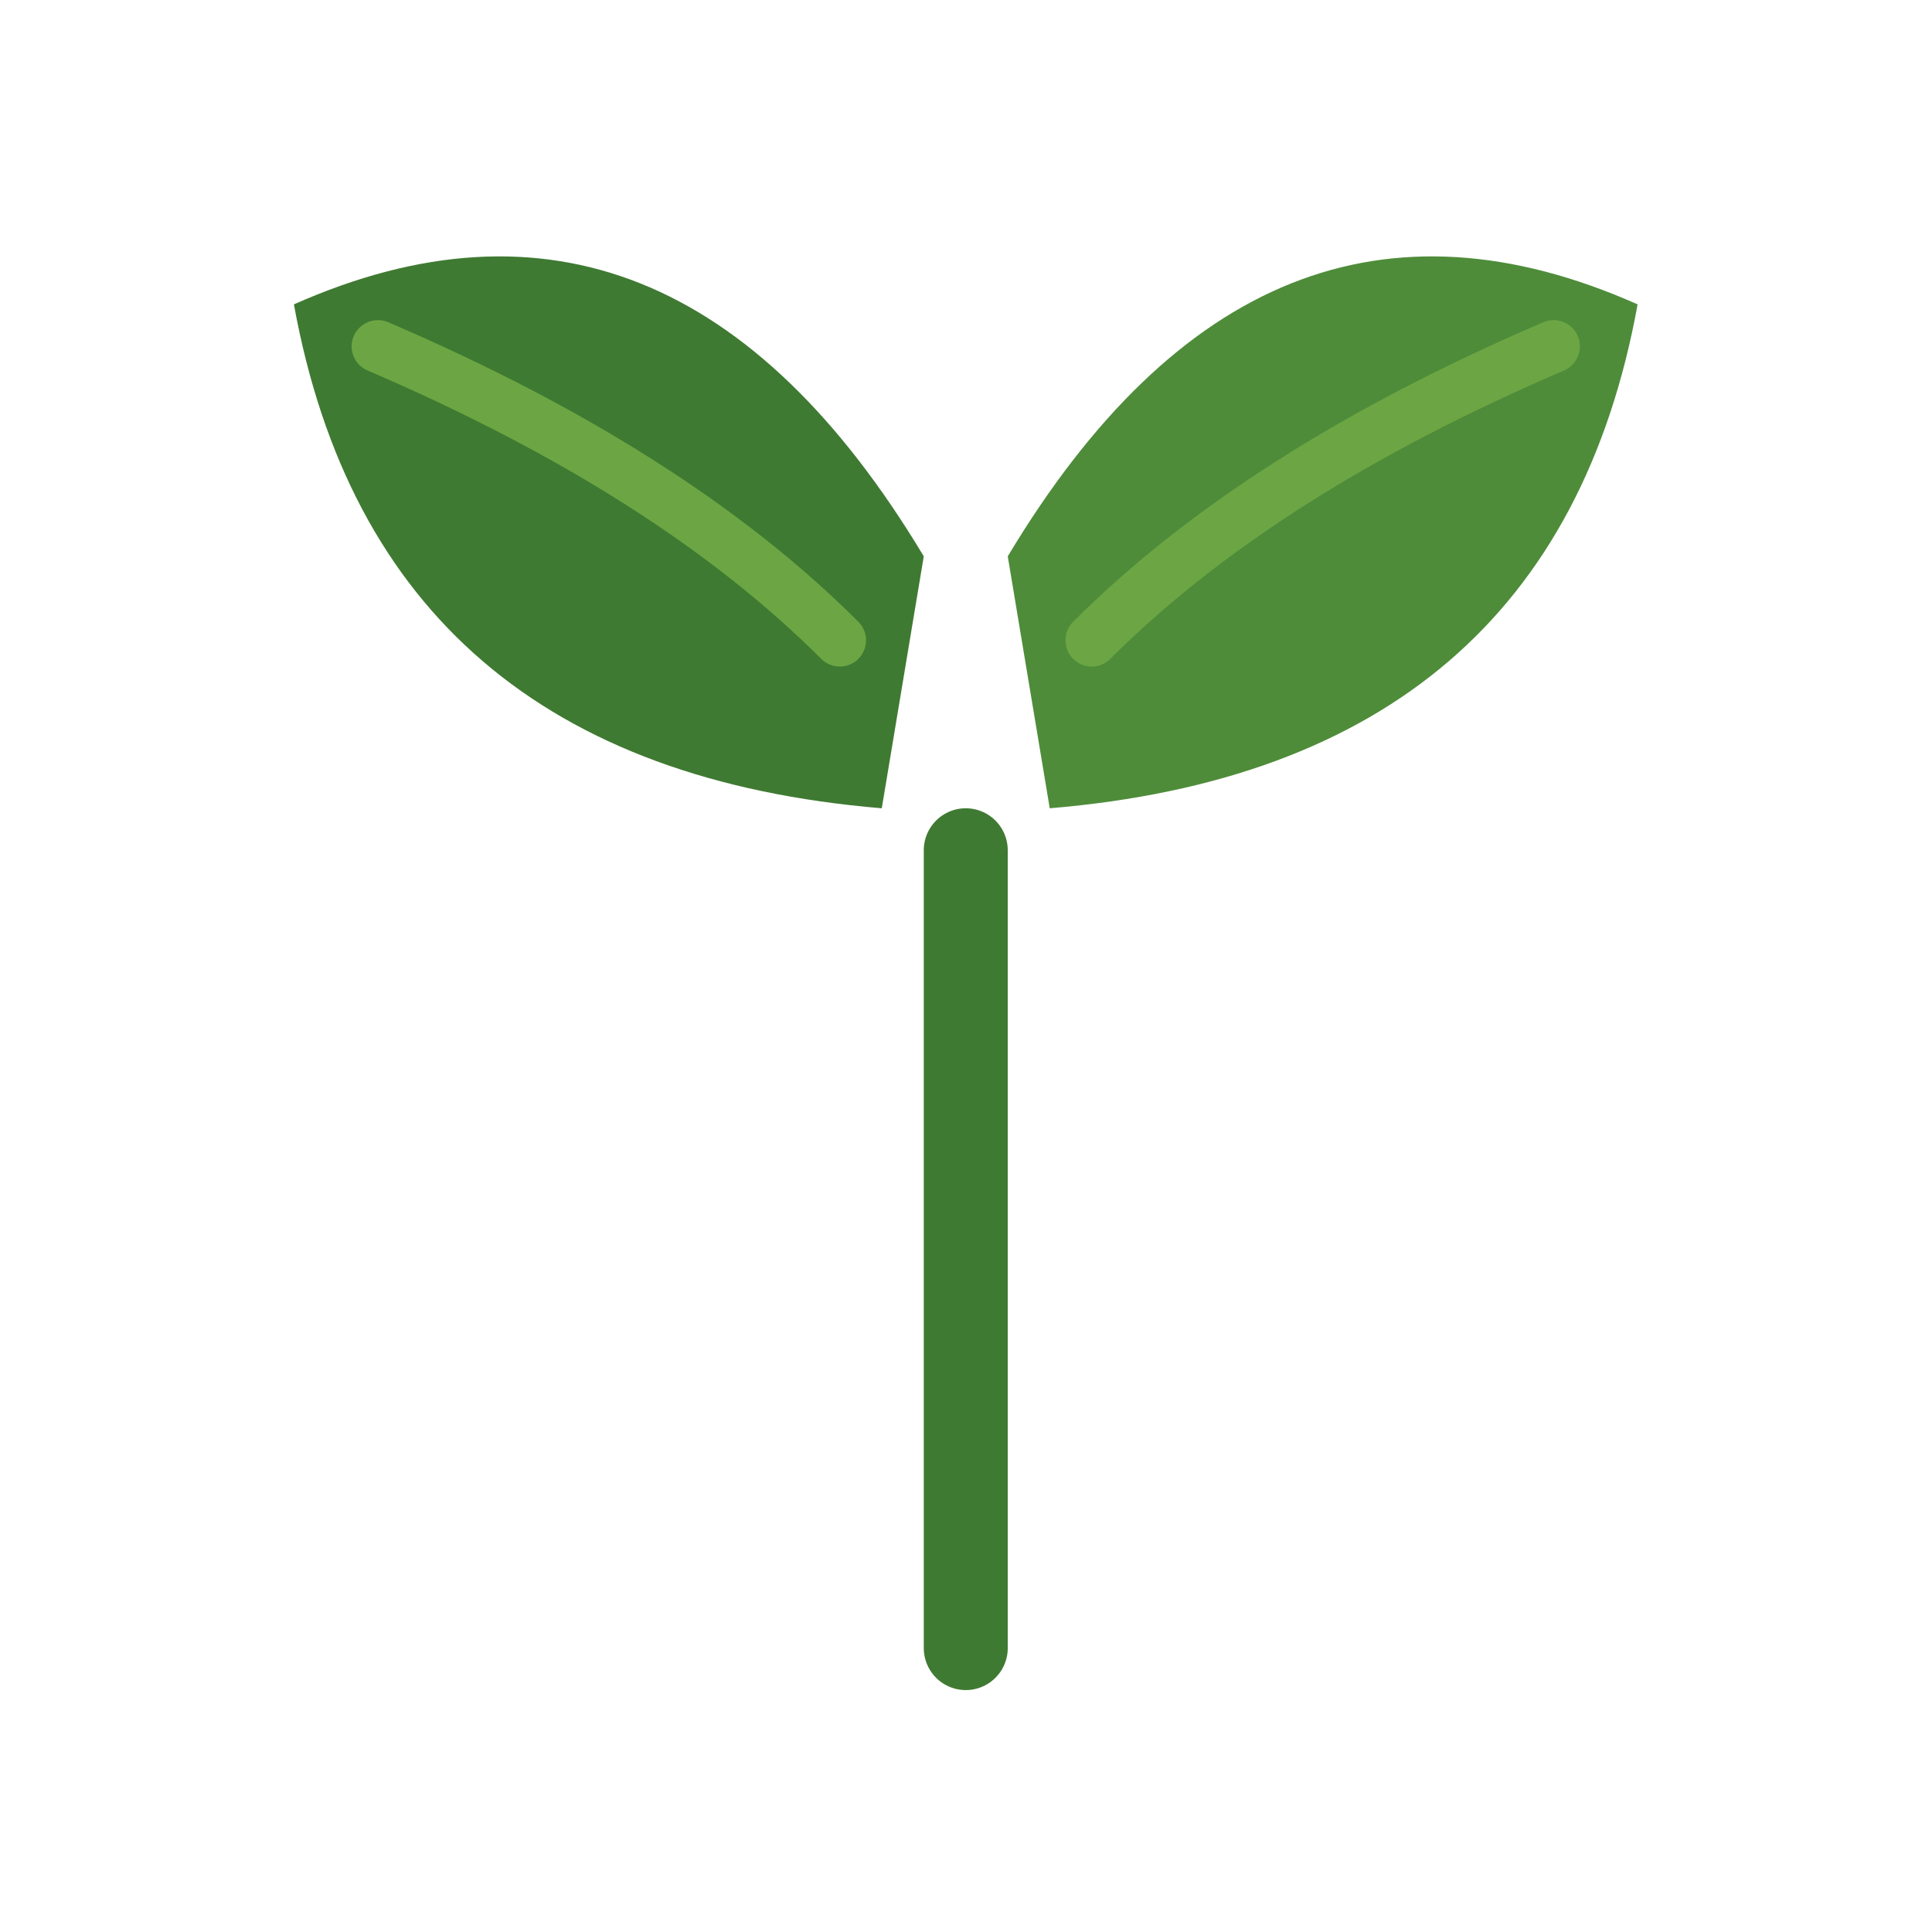
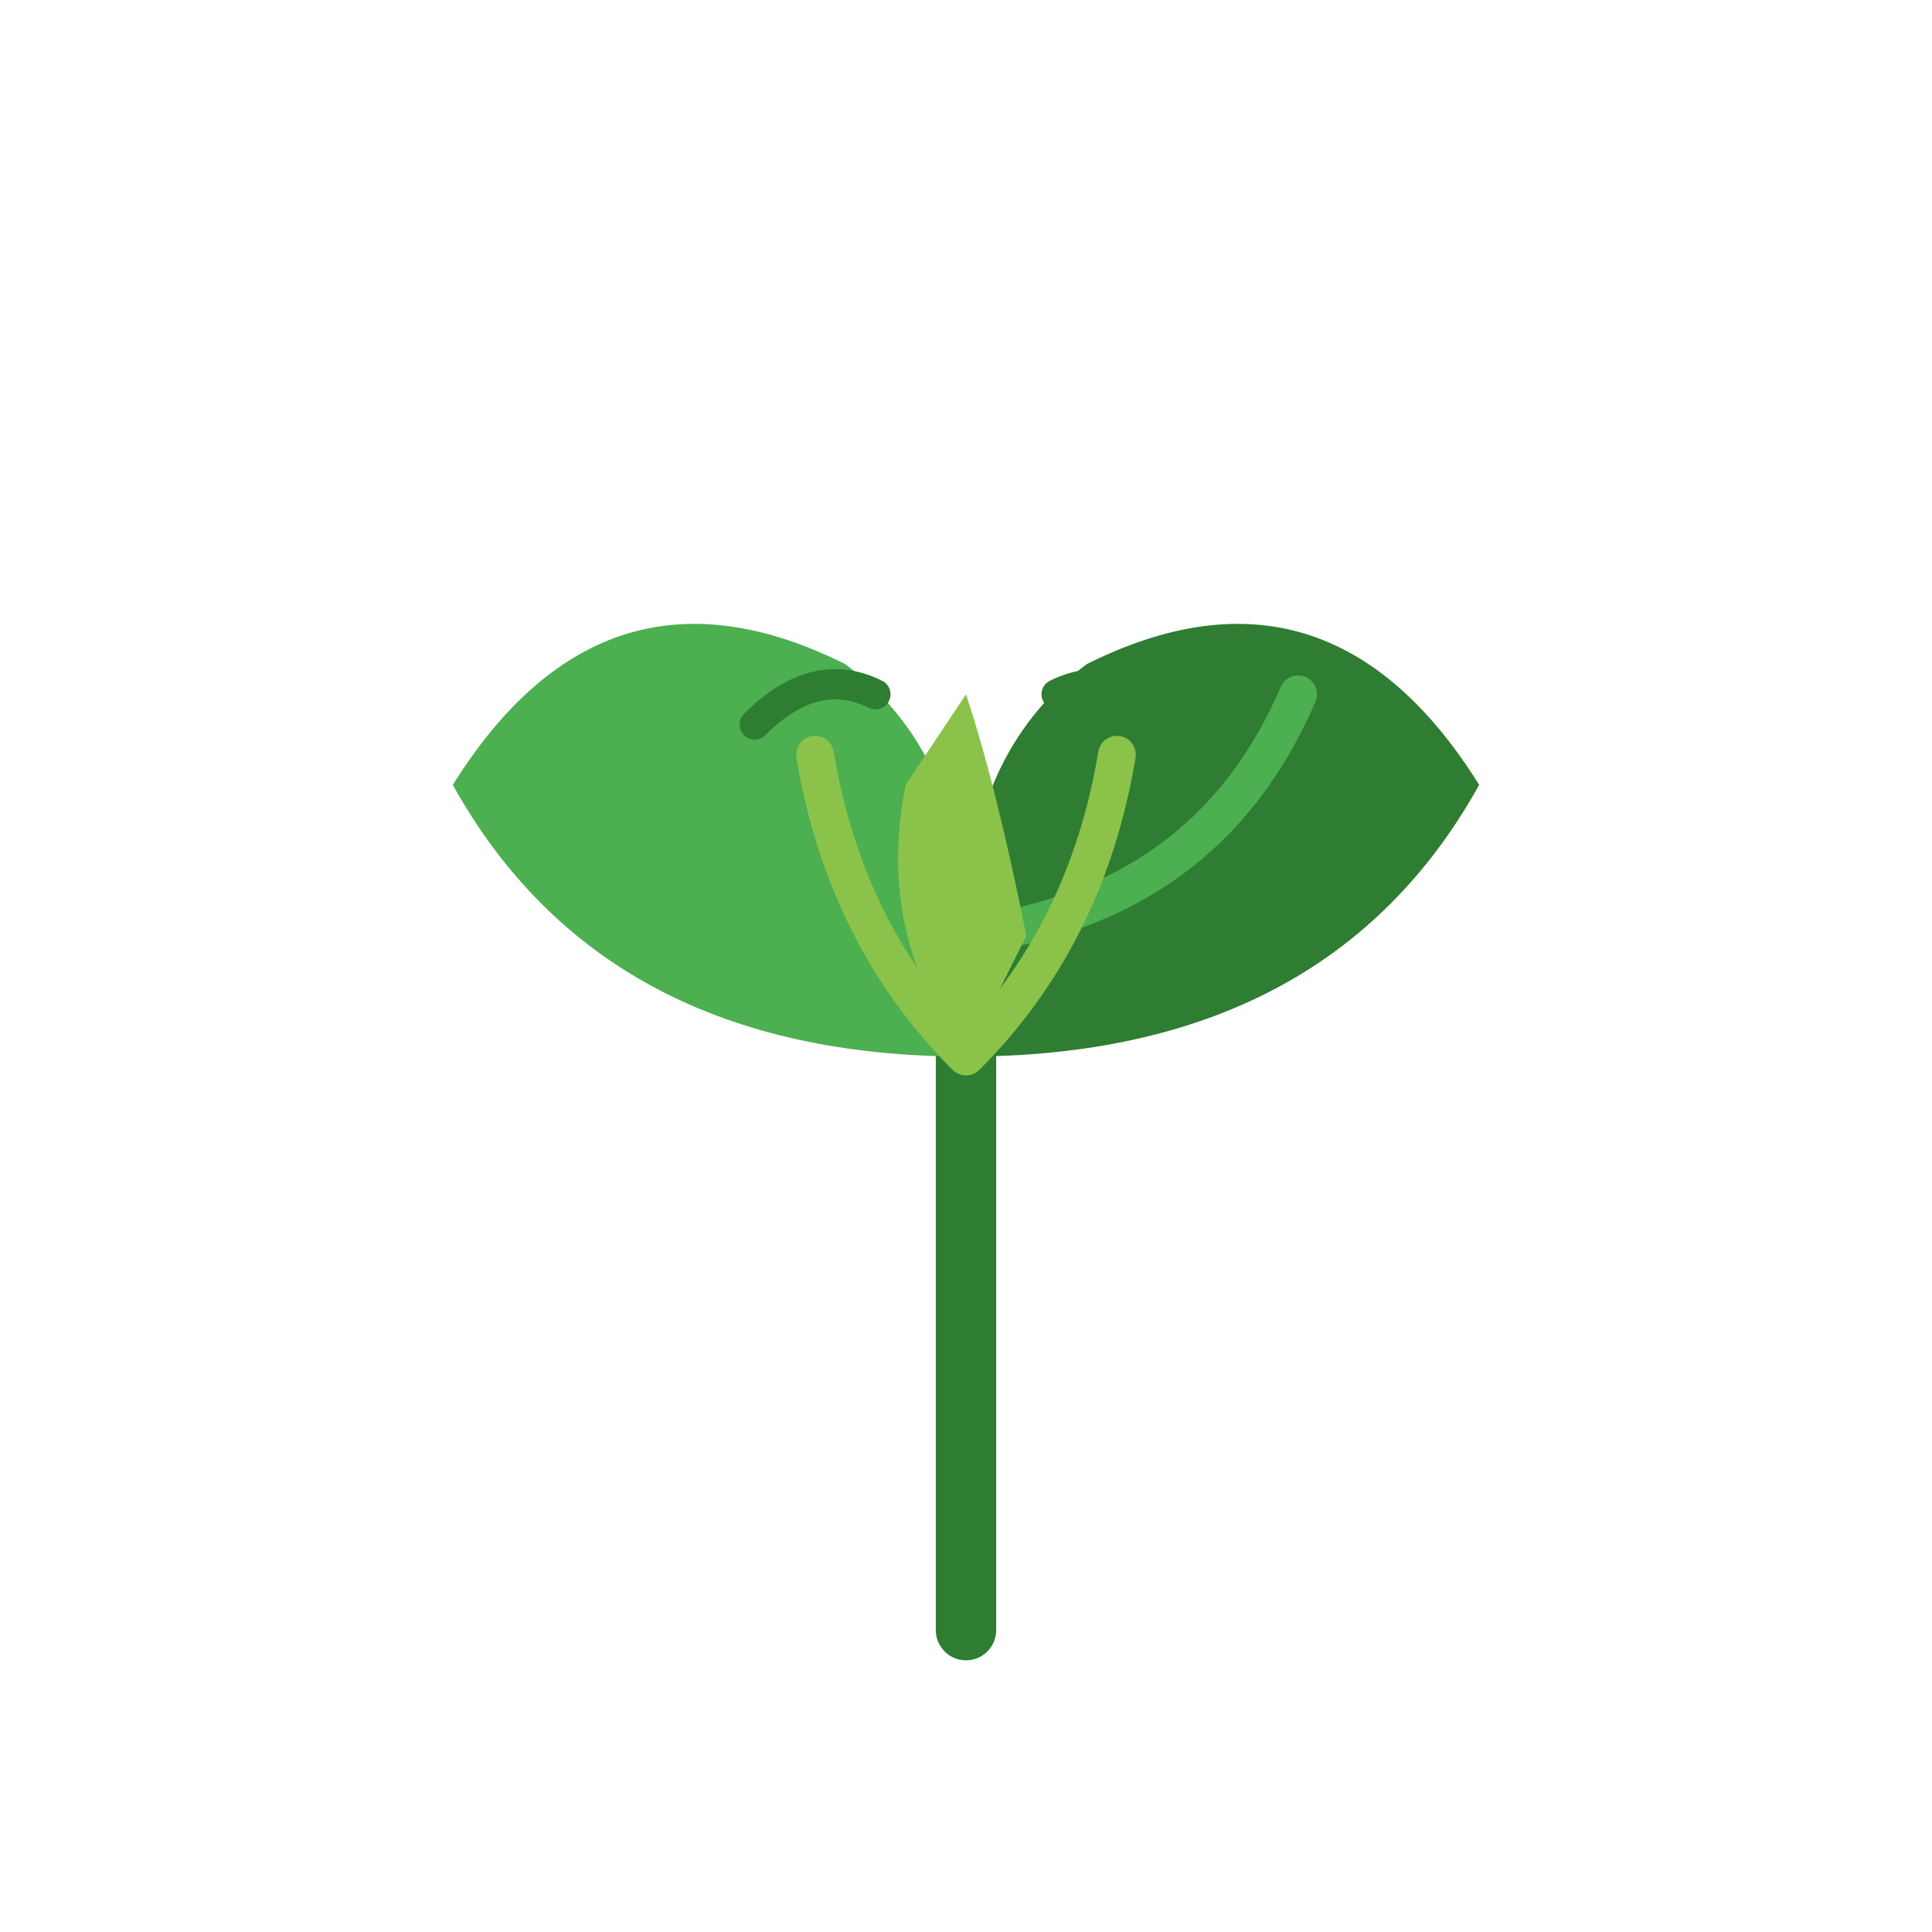
<svg xmlns="http://www.w3.org/2000/svg" viewBox="0 0 128 128">
-   <g transform="translate(-25.04 -29.91) scale(1.391)">
-     <path d="M64 62 L64 100" fill="none" stroke="#3F7A32" stroke-width="4" stroke-linecap="round" />
-     <path d="M60 60 Q36 58 32 36 Q50 28 62 48 Z" fill="#3F7A32" />
-     <path d="M68 60 Q92 58 96 36 Q78 28 66 48 Z" fill="#4E8C3A" />
-     <path d="M36 38 Q50 44 58 52" fill="none" stroke="#6CA644" stroke-width="2.5" stroke-linecap="round" />
-     <path d="M92 38 Q78 44 70 52" fill="none" stroke="#6CA644" stroke-width="2.5" stroke-linecap="round" />
-   </g>
+   <path d="M64 108 Q64 88 64 70" fill="none" stroke="#2E7D32" stroke-width="4" stroke-linecap="round" />
+   <path d="M64 70 Q40 70 30 52 Q40 36 56 44 Q64 50 64 62 Z" fill="#4CAF50" />
+   <path d="M64 70 Q88 70 98 52 Q88 36 72 44 Q64 50 64 62 Z" fill="#2E7D32" />
+   <path d="M64 62 Q48 60 42 46 M64 62 Q80 60 86 46" fill="none" stroke="#4CAF50" stroke-width="2.5" stroke-linecap="round" />
+   <path d="M64 70 Q56 62 54 50 M64 70 Q72 62 74 50" fill="none" stroke="#8BC34A" stroke-width="2.5" stroke-linecap="round" />
+   <path d="M64 70 Q58 62 60 52 L64 46 Q66 52 68 62 Q66 66 64 70 Z" fill="#8BC34A" />
+   <path d="M50 48 Q54 44 58 46 M78 48 Q74 44 70 46" fill="none" stroke="#2E7D32" stroke-width="2" stroke-linecap="round" />
</svg>
